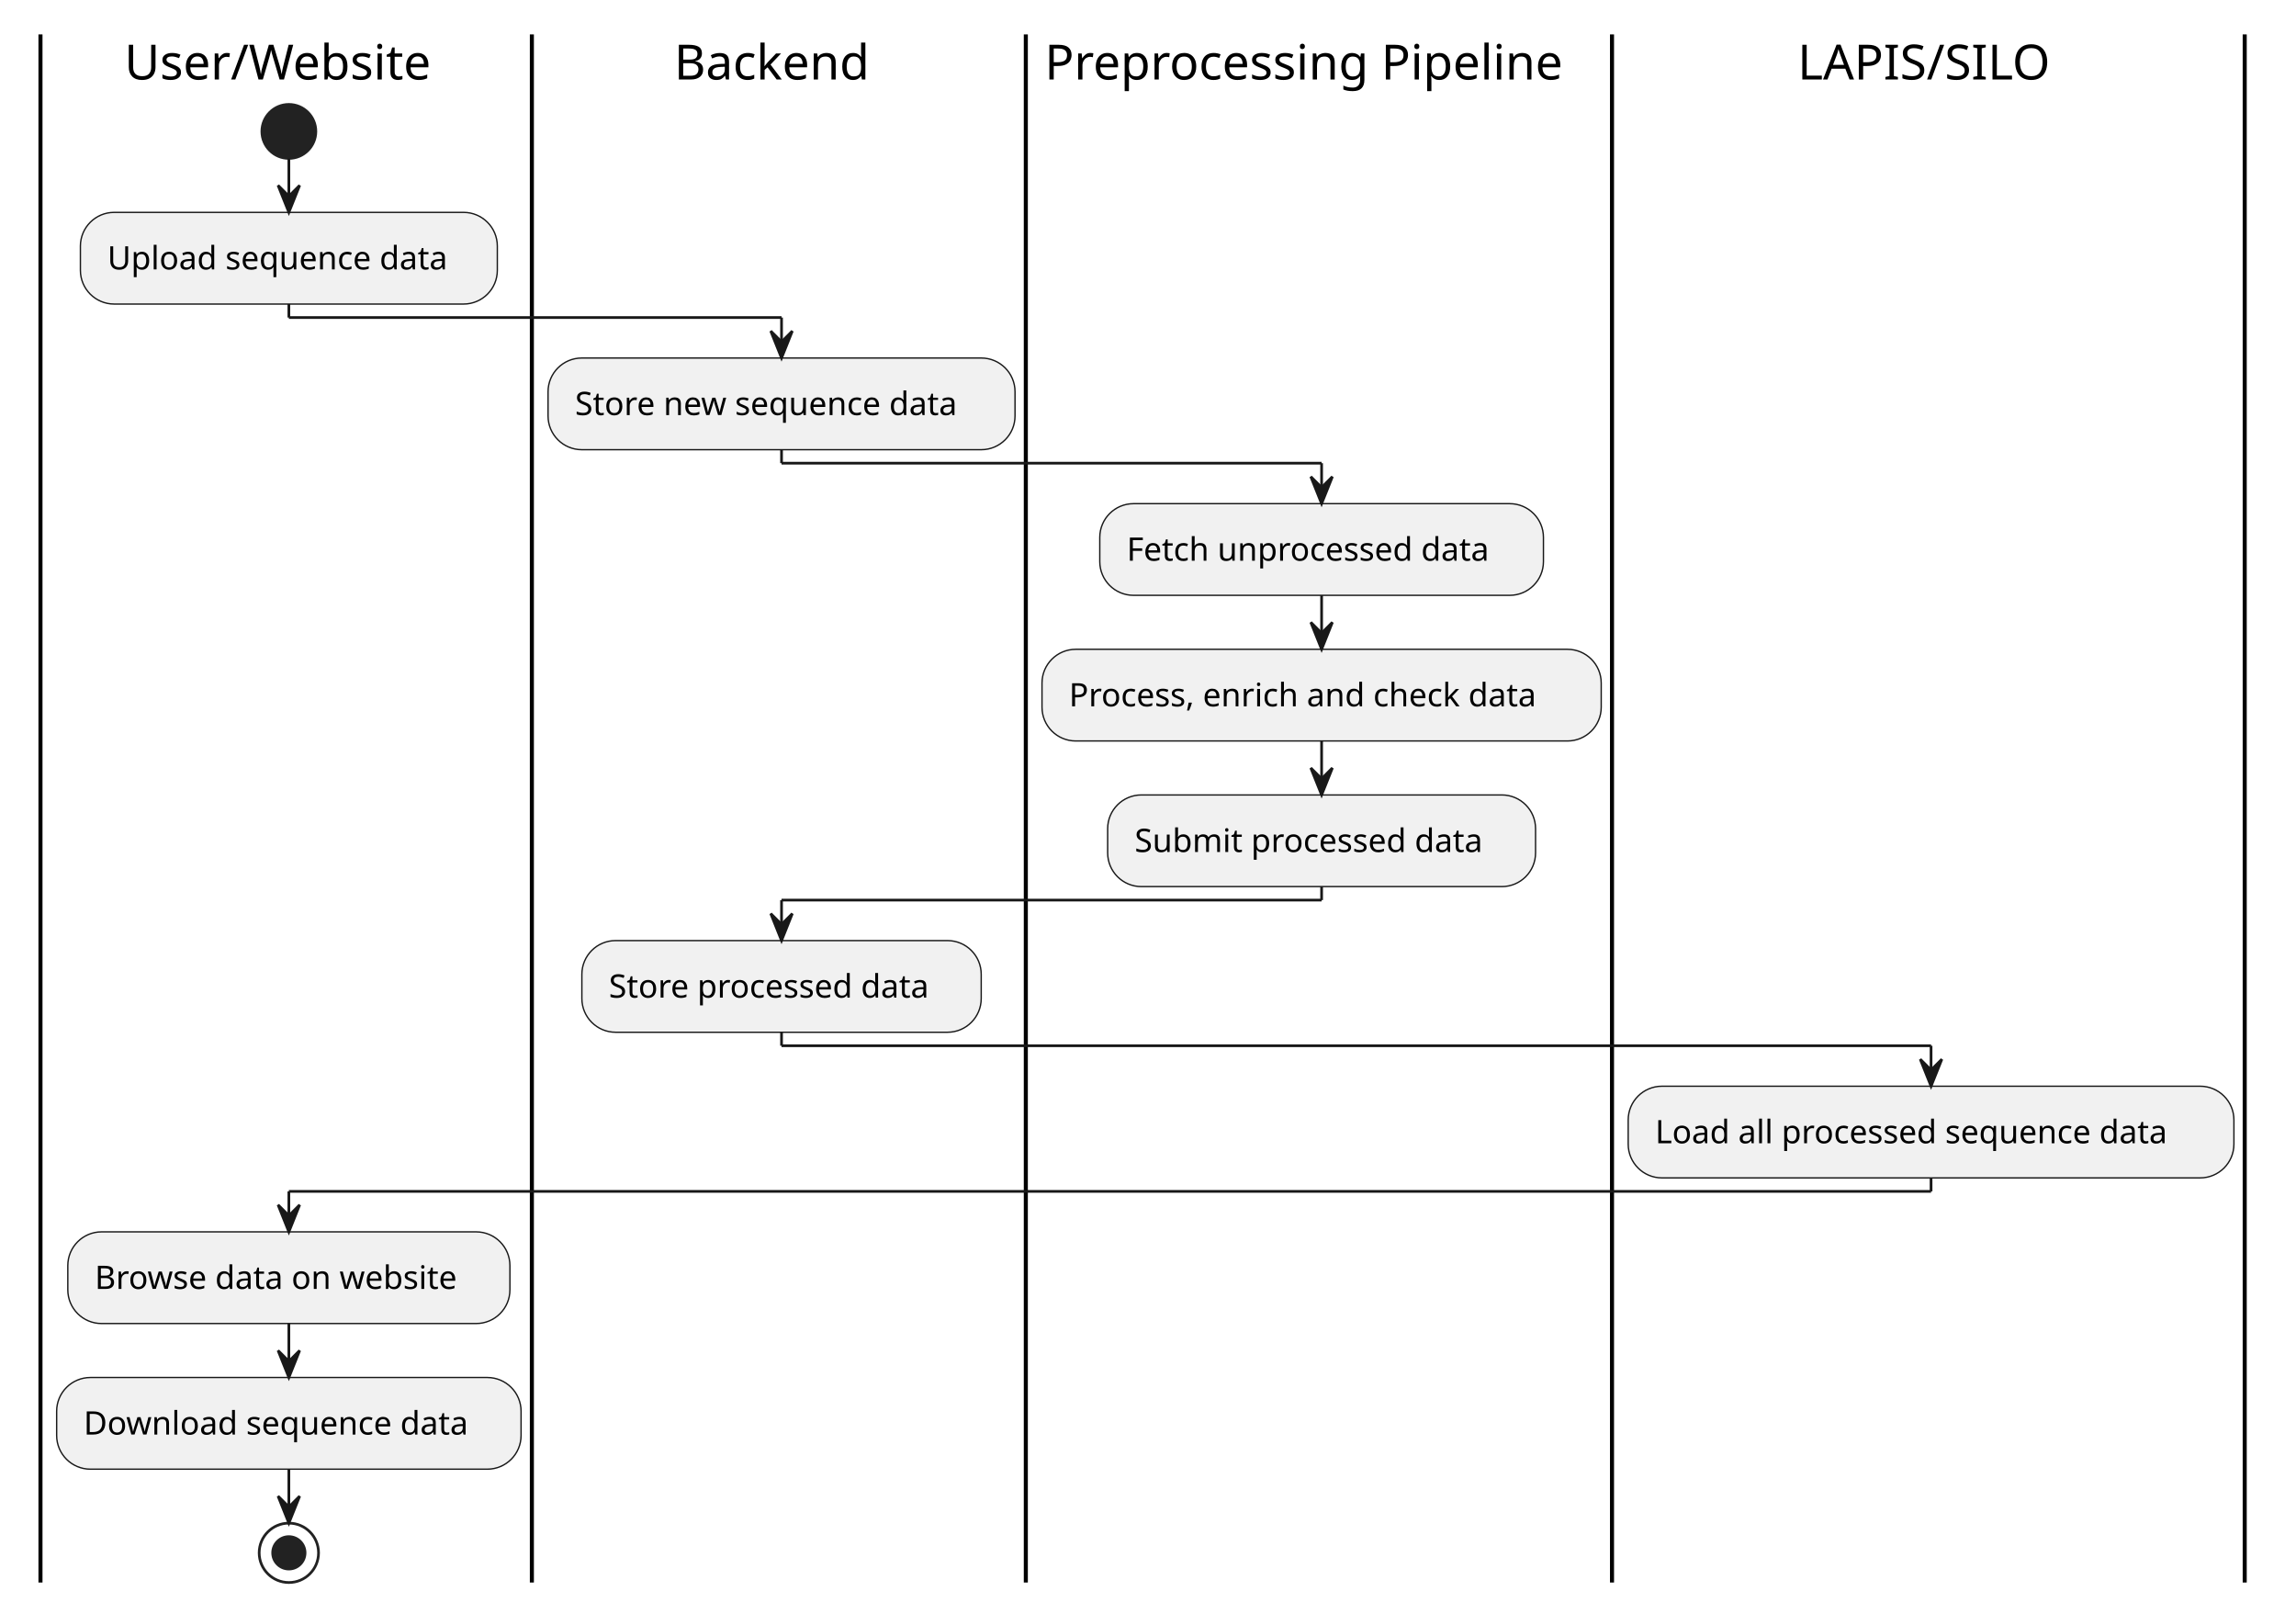
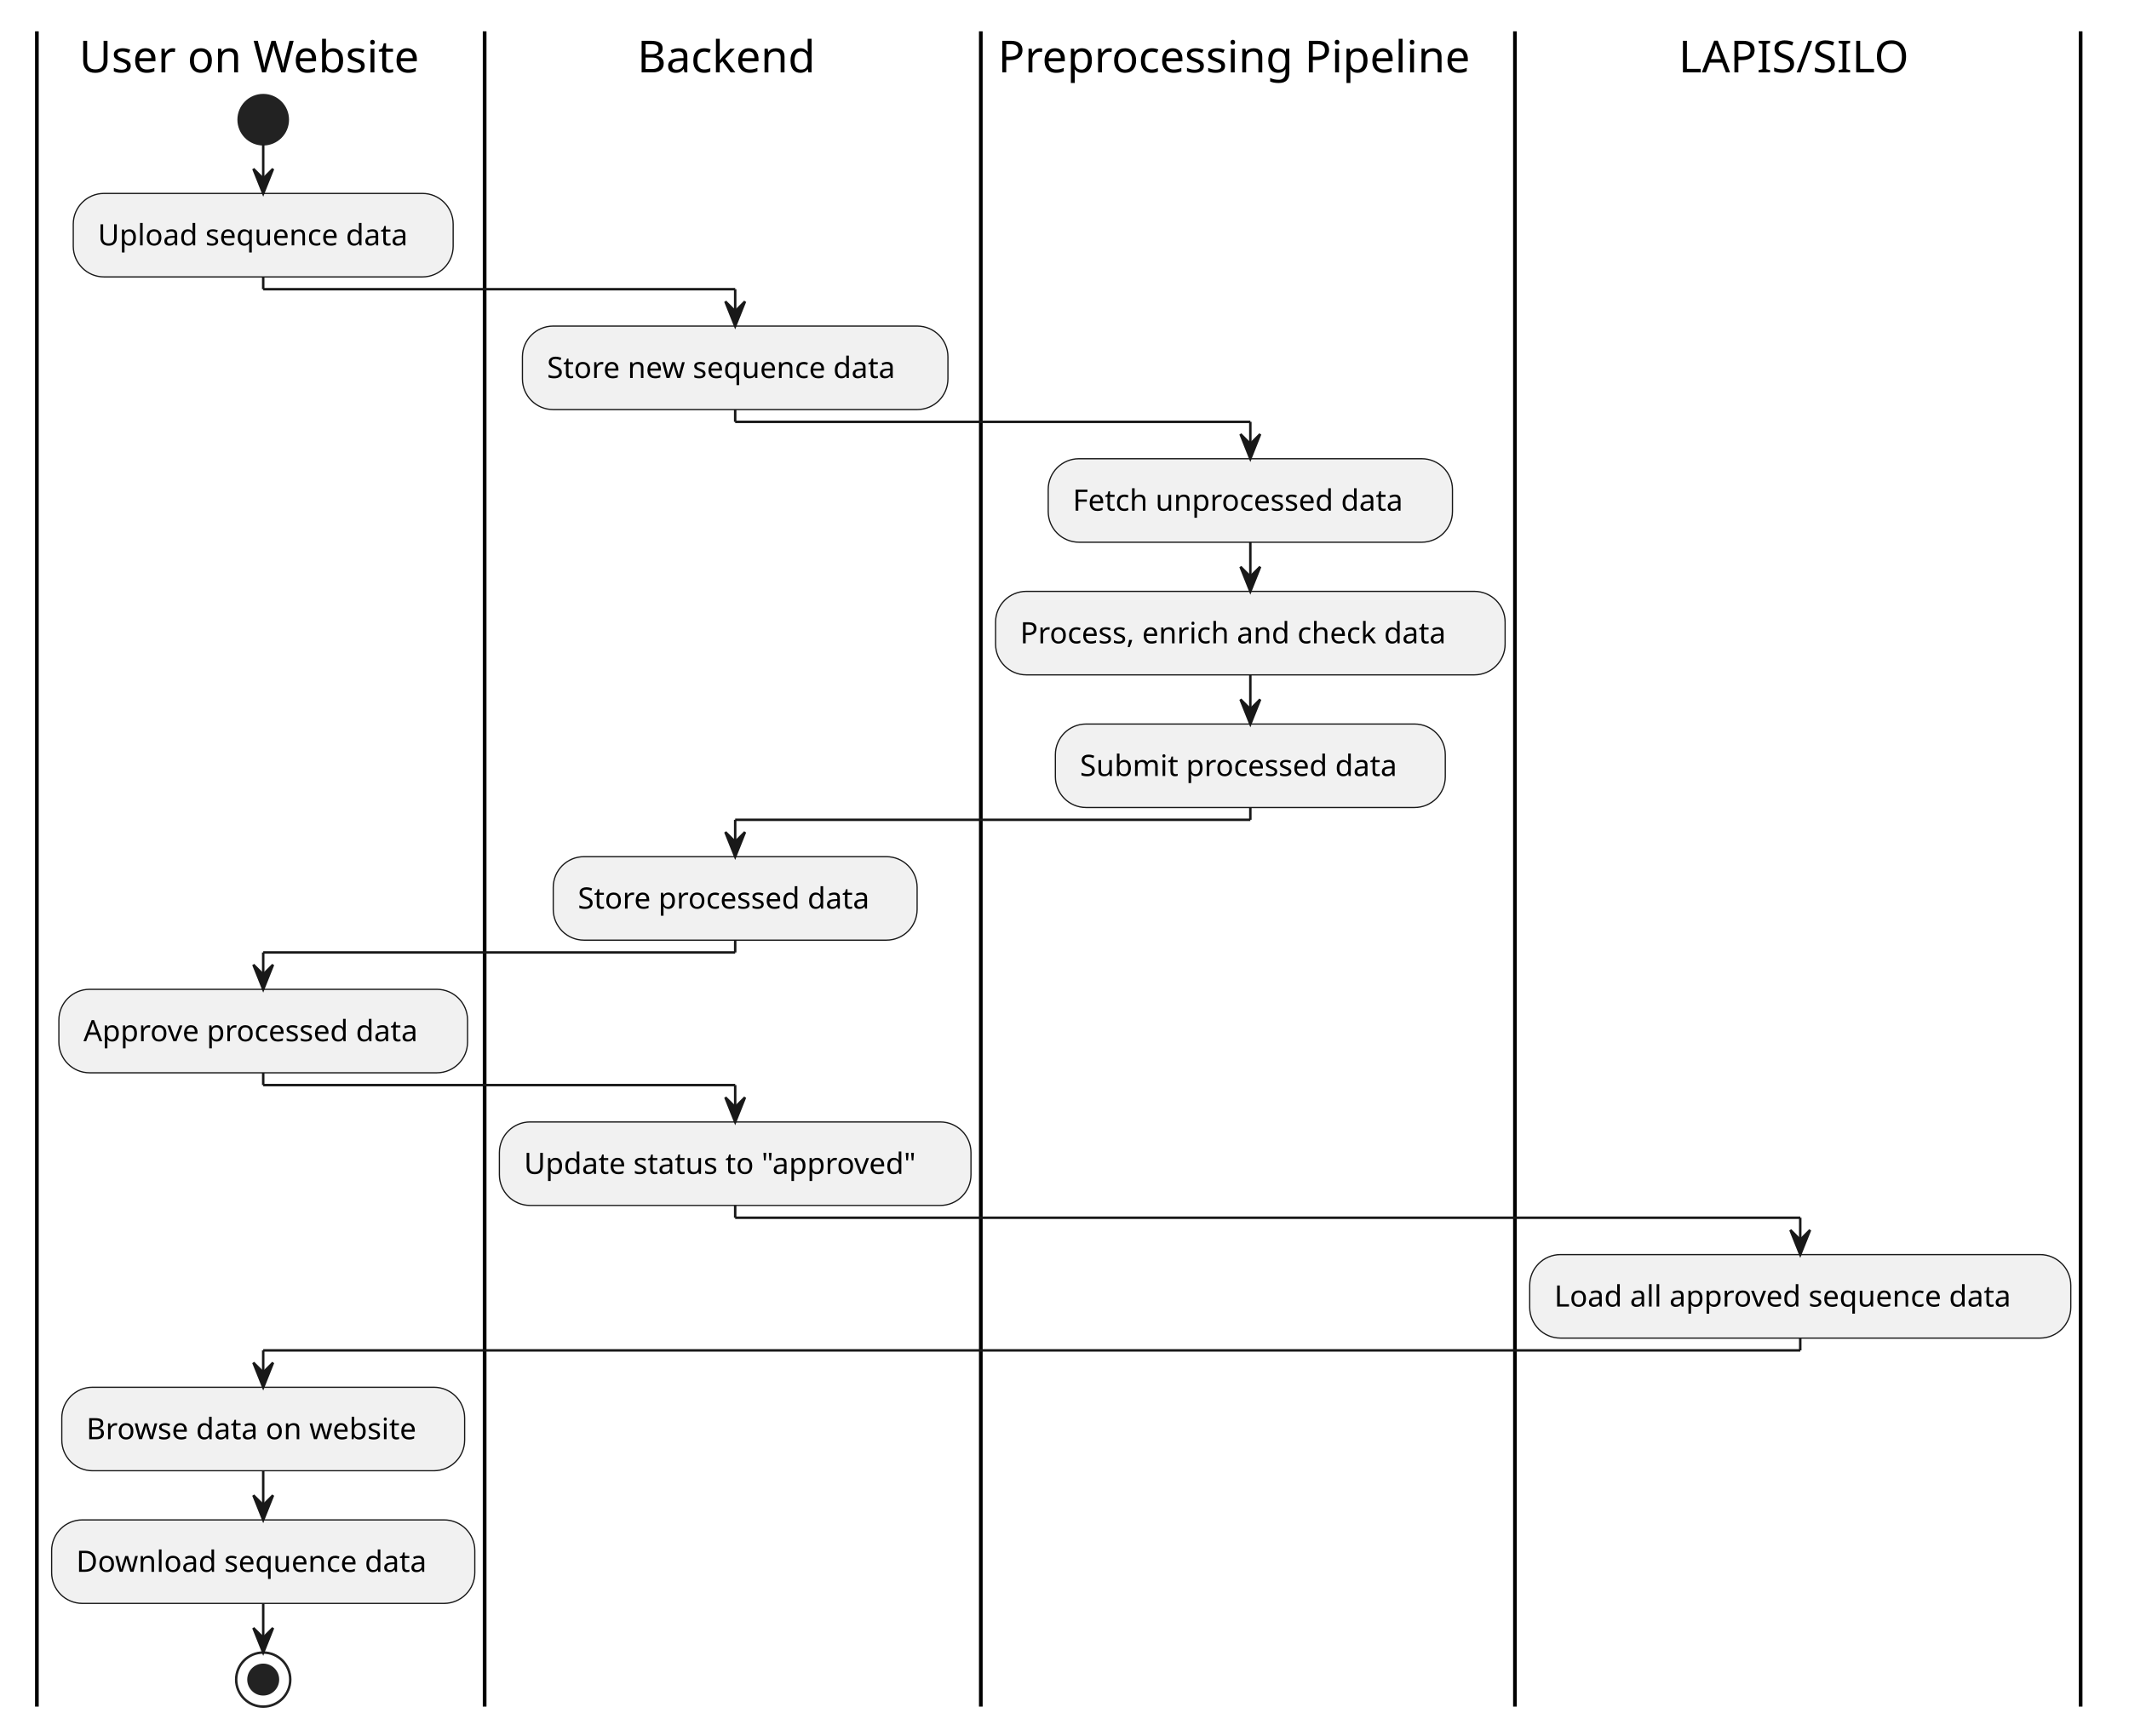
- <svg xmlns="http://www.w3.org/2000/svg" contentStyleType="text/css" height="598px" preserveAspectRatio="none" style="width:851px;height:598px;background:#FFFFFF;" version="1.1" viewBox="0 0 851 598" width="851px" zoomAndPan="magnify">
+ <svg xmlns="http://www.w3.org/2000/svg" contentStyleType="text/css" height="706px" preserveAspectRatio="none" style="width:866px;height:706px;background:#FFFFFF;" version="1.1" viewBox="0 0 866 706" width="866px" zoomAndPan="magnify">
  <defs />
  <g>
-     <rect fill="none" height="20.953" style="stroke:none;stroke-width:1.0;" width="818.851" x="15" y="12.745" />
+     <rect fill="none" height="20.953" style="stroke:none;stroke-width:1.0;" width="833.183" x="15" y="12.745" />
    <ellipse cx="107.066" cy="48.698" fill="#222222" rx="10" ry="10" style="stroke:#222222;stroke-width:1.0;" />
    <rect fill="#F1F1F1" height="33.969" rx="12.5" ry="12.5" style="stroke:#181818;stroke-width:0.5;" width="154.531" x="29.801" y="78.698" />
    <text fill="#000000" font-family="sans-serif" font-size="12" lengthAdjust="spacing" textLength="134.531" x="39.801" y="99.837">Upload sequence data</text>
-     <rect fill="#F1F1F1" height="33.969" rx="12.5" ry="12.5" style="stroke:#181818;stroke-width:0.5;" width="163.865" x="25.134" y="456.479" />
-     <text fill="#000000" font-family="sans-serif" font-size="12" lengthAdjust="spacing" textLength="143.865" x="35.134" y="477.618">Browse data on website</text>
-     <rect fill="#F1F1F1" height="33.969" rx="12.5" ry="12.5" style="stroke:#181818;stroke-width:0.5;" width="172.133" x="21" y="510.448" />
-     <text fill="#000000" font-family="sans-serif" font-size="12" lengthAdjust="spacing" textLength="152.133" x="31" y="531.587">Download sequence data</text>
-     <ellipse cx="107.066" cy="575.417" fill="none" rx="11" ry="11" style="stroke:#222222;stroke-width:1.0;" />
-     <ellipse cx="107.066" cy="575.417" fill="#222222" rx="6" ry="6" style="stroke:#222222;stroke-width:1.0;" />
-     <line style="stroke:#000000;stroke-width:1.5;" x1="15" x2="15" y1="12.745" y2="586.417" />
-     <rect fill="#F1F1F1" height="33.969" rx="12.5" ry="12.5" style="stroke:#181818;stroke-width:0.5;" width="173.082" x="203.133" y="132.667" />
-     <text fill="#000000" font-family="sans-serif" font-size="12" lengthAdjust="spacing" textLength="153.082" x="213.133" y="153.806">Store new sequence data</text>
-     <rect fill="#F1F1F1" height="33.969" rx="12.5" ry="12.5" style="stroke:#181818;stroke-width:0.5;" width="148.016" x="215.666" y="348.542" />
-     <text fill="#000000" font-family="sans-serif" font-size="12" lengthAdjust="spacing" textLength="128.016" x="225.666" y="369.681">Store processed data</text>
-     <line style="stroke:#000000;stroke-width:1.5;" x1="197.133" x2="197.133" y1="12.745" y2="586.417" />
-     <rect fill="#F1F1F1" height="33.969" rx="12.5" ry="12.5" style="stroke:#181818;stroke-width:0.5;" width="164.44" x="407.628" y="186.636" />
-     <text fill="#000000" font-family="sans-serif" font-size="12" lengthAdjust="spacing" textLength="144.44" x="417.628" y="207.774">Fetch unprocessed data</text>
-     <rect fill="#F1F1F1" height="33.969" rx="12.5" ry="12.5" style="stroke:#181818;stroke-width:0.5;" width="207.266" x="386.215" y="240.605" />
-     <text fill="#000000" font-family="sans-serif" font-size="12" lengthAdjust="spacing" textLength="187.266" x="396.215" y="261.743">Process, enrich and check data</text>
-     <rect fill="#F1F1F1" height="33.969" rx="12.5" ry="12.5" style="stroke:#181818;stroke-width:0.5;" width="158.603" x="410.546" y="294.573" />
-     <text fill="#000000" font-family="sans-serif" font-size="12" lengthAdjust="spacing" textLength="138.603" x="420.546" y="315.712">Submit processed data</text>
-     <line style="stroke:#000000;stroke-width:1.5;" x1="380.215" x2="380.215" y1="12.745" y2="586.417" />
-     <rect fill="#F1F1F1" height="33.969" rx="12.5" ry="12.5" style="stroke:#181818;stroke-width:0.5;" width="224.51" x="603.481" y="402.511" />
-     <text fill="#000000" font-family="sans-serif" font-size="12" lengthAdjust="spacing" textLength="204.51" x="613.481" y="423.649">Load all processed sequence data</text>
-     <line style="stroke:#000000;stroke-width:1.5;" x1="597.481" x2="597.481" y1="12.745" y2="586.417" />
-     <line style="stroke:#000000;stroke-width:1.5;" x1="831.99" x2="831.99" y1="12.745" y2="586.417" />
+     <rect fill="#F1F1F1" height="33.969" rx="12.5" ry="12.5" style="stroke:#181818;stroke-width:0.5;" width="166.238" x="23.947" y="402.511" />
+     <text fill="#000000" font-family="sans-serif" font-size="12" lengthAdjust="spacing" textLength="146.238" x="33.947" y="423.649">Approve processed data</text>
+     <rect fill="#F1F1F1" height="33.969" rx="12.5" ry="12.5" style="stroke:#181818;stroke-width:0.5;" width="163.865" x="25.134" y="564.417" />
+     <text fill="#000000" font-family="sans-serif" font-size="12" lengthAdjust="spacing" textLength="143.865" x="35.134" y="585.556">Browse data on website</text>
+     <rect fill="#F1F1F1" height="33.969" rx="12.5" ry="12.5" style="stroke:#181818;stroke-width:0.5;" width="172.133" x="21" y="618.386" />
+     <text fill="#000000" font-family="sans-serif" font-size="12" lengthAdjust="spacing" textLength="152.133" x="31" y="639.524">Download sequence data</text>
+     <ellipse cx="107.066" cy="683.355" fill="none" rx="11" ry="11" style="stroke:#222222;stroke-width:1.0;" />
+     <ellipse cx="107.066" cy="683.355" fill="#222222" rx="6" ry="6" style="stroke:#222222;stroke-width:1.0;" />
+     <line style="stroke:#000000;stroke-width:1.5;" x1="15" x2="15" y1="12.745" y2="694.355" />
+     <rect fill="#F1F1F1" height="33.969" rx="12.5" ry="12.5" style="stroke:#181818;stroke-width:0.5;" width="173.082" x="212.505" y="132.667" />
+     <text fill="#000000" font-family="sans-serif" font-size="12" lengthAdjust="spacing" textLength="153.082" x="222.505" y="153.806">Store new sequence data</text>
+     <rect fill="#F1F1F1" height="33.969" rx="12.5" ry="12.5" style="stroke:#181818;stroke-width:0.5;" width="148.016" x="225.038" y="348.542" />
+     <text fill="#000000" font-family="sans-serif" font-size="12" lengthAdjust="spacing" textLength="128.016" x="235.038" y="369.681">Store processed data</text>
+     <rect fill="#F1F1F1" height="33.969" rx="12.5" ry="12.5" style="stroke:#181818;stroke-width:0.5;" width="191.826" x="203.133" y="456.479" />
+     <text fill="#000000" font-family="sans-serif" font-size="12" lengthAdjust="spacing" textLength="171.826" x="213.133" y="477.618">Update status to "approved"</text>
+     <line style="stroke:#000000;stroke-width:1.5;" x1="197.133" x2="197.133" y1="12.745" y2="694.355" />
+     <rect fill="#F1F1F1" height="33.969" rx="12.5" ry="12.5" style="stroke:#181818;stroke-width:0.5;" width="164.44" x="426.372" y="186.636" />
+     <text fill="#000000" font-family="sans-serif" font-size="12" lengthAdjust="spacing" textLength="144.44" x="436.372" y="207.774">Fetch unprocessed data</text>
+     <rect fill="#F1F1F1" height="33.969" rx="12.5" ry="12.5" style="stroke:#181818;stroke-width:0.5;" width="207.266" x="404.959" y="240.605" />
+     <text fill="#000000" font-family="sans-serif" font-size="12" lengthAdjust="spacing" textLength="187.266" x="414.959" y="261.743">Process, enrich and check data</text>
+     <rect fill="#F1F1F1" height="33.969" rx="12.5" ry="12.5" style="stroke:#181818;stroke-width:0.5;" width="158.603" x="429.29" y="294.573" />
+     <text fill="#000000" font-family="sans-serif" font-size="12" lengthAdjust="spacing" textLength="138.603" x="439.29" y="315.712">Submit processed data</text>
+     <line style="stroke:#000000;stroke-width:1.5;" x1="398.959" x2="398.959" y1="12.745" y2="694.355" />
+     <rect fill="#F1F1F1" height="33.969" rx="12.5" ry="12.5" style="stroke:#181818;stroke-width:0.5;" width="220.098" x="622.225" y="510.448" />
+     <text fill="#000000" font-family="sans-serif" font-size="12" lengthAdjust="spacing" textLength="200.098" x="632.225" y="531.587">Load all approved sequence data</text>
+     <line style="stroke:#000000;stroke-width:1.5;" x1="616.225" x2="616.225" y1="12.745" y2="694.355" />
+     <line style="stroke:#000000;stroke-width:1.5;" x1="846.322" x2="846.322" y1="12.745" y2="694.355" />
    <line style="stroke:#181818;stroke-width:1.0;" x1="107.066" x2="107.066" y1="58.698" y2="78.698" />
    <polygon fill="#181818" points="103.066,68.698,107.066,78.698,111.066,68.698,107.066,72.698" style="stroke:#181818;stroke-width:1.0;" />
-     <line style="stroke:#181818;stroke-width:1.0;" x1="107.066" x2="107.066" y1="490.448" y2="510.448" />
-     <polygon fill="#181818" points="103.066,500.448,107.066,510.448,111.066,500.448,107.066,504.448" style="stroke:#181818;stroke-width:1.0;" />
-     <line style="stroke:#181818;stroke-width:1.0;" x1="107.066" x2="107.066" y1="544.417" y2="564.417" />
+     <line style="stroke:#181818;stroke-width:1.0;" x1="107.066" x2="107.066" y1="598.386" y2="618.386" />
+     <polygon fill="#181818" points="103.066,608.386,107.066,618.386,111.066,608.386,107.066,612.386" style="stroke:#181818;stroke-width:1.0;" />
+     <line style="stroke:#181818;stroke-width:1.0;" x1="107.066" x2="107.066" y1="652.355" y2="672.355" />
+     <polygon fill="#181818" points="103.066,662.355,107.066,672.355,111.066,662.355,107.066,666.355" style="stroke:#181818;stroke-width:1.0;" />
+     <line style="stroke:#181818;stroke-width:1.0;" x1="508.592" x2="508.592" y1="220.605" y2="240.605" />
+     <polygon fill="#181818" points="504.592,230.605,508.592,240.605,512.592,230.605,508.592,234.605" style="stroke:#181818;stroke-width:1.0;" />
+     <line style="stroke:#181818;stroke-width:1.0;" x1="508.592" x2="508.592" y1="274.573" y2="294.573" />
+     <polygon fill="#181818" points="504.592,284.573,508.592,294.573,512.592,284.573,508.592,288.573" style="stroke:#181818;stroke-width:1.0;" />
+     <line style="stroke:#181818;stroke-width:1.0;" x1="107.066" x2="107.066" y1="112.667" y2="117.667" />
+     <line style="stroke:#181818;stroke-width:1.0;" x1="107.066" x2="299.046" y1="117.667" y2="117.667" />
+     <line style="stroke:#181818;stroke-width:1.0;" x1="299.046" x2="299.046" y1="117.667" y2="132.667" />
+     <polygon fill="#181818" points="295.046,122.667,299.046,132.667,303.046,122.667,299.046,126.667" style="stroke:#181818;stroke-width:1.0;" />
+     <line style="stroke:#181818;stroke-width:1.0;" x1="299.046" x2="299.046" y1="166.636" y2="171.636" />
+     <line style="stroke:#181818;stroke-width:1.0;" x1="299.046" x2="508.592" y1="171.636" y2="171.636" />
+     <line style="stroke:#181818;stroke-width:1.0;" x1="508.592" x2="508.592" y1="171.636" y2="186.636" />
+     <polygon fill="#181818" points="504.592,176.636,508.592,186.636,512.592,176.636,508.592,180.636" style="stroke:#181818;stroke-width:1.0;" />
+     <line style="stroke:#181818;stroke-width:1.0;" x1="508.592" x2="508.592" y1="328.542" y2="333.542" />
+     <line style="stroke:#181818;stroke-width:1.0;" x1="508.592" x2="299.046" y1="333.542" y2="333.542" />
+     <line style="stroke:#181818;stroke-width:1.0;" x1="299.046" x2="299.046" y1="333.542" y2="348.542" />
+     <polygon fill="#181818" points="295.046,338.542,299.046,348.542,303.046,338.542,299.046,342.542" style="stroke:#181818;stroke-width:1.0;" />
+     <line style="stroke:#181818;stroke-width:1.0;" x1="299.046" x2="299.046" y1="382.511" y2="387.511" />
+     <line style="stroke:#181818;stroke-width:1.0;" x1="299.046" x2="107.066" y1="387.511" y2="387.511" />
+     <line style="stroke:#181818;stroke-width:1.0;" x1="107.066" x2="107.066" y1="387.511" y2="402.511" />
+     <polygon fill="#181818" points="103.066,392.511,107.066,402.511,111.066,392.511,107.066,396.511" style="stroke:#181818;stroke-width:1.0;" />
+     <line style="stroke:#181818;stroke-width:1.0;" x1="107.066" x2="107.066" y1="436.479" y2="441.479" />
+     <line style="stroke:#181818;stroke-width:1.0;" x1="107.066" x2="299.046" y1="441.479" y2="441.479" />
+     <line style="stroke:#181818;stroke-width:1.0;" x1="299.046" x2="299.046" y1="441.479" y2="456.479" />
+     <polygon fill="#181818" points="295.046,446.479,299.046,456.479,303.046,446.479,299.046,450.479" style="stroke:#181818;stroke-width:1.0;" />
+     <line style="stroke:#181818;stroke-width:1.0;" x1="299.046" x2="299.046" y1="490.448" y2="495.448" />
+     <line style="stroke:#181818;stroke-width:1.0;" x1="299.046" x2="732.273" y1="495.448" y2="495.448" />
+     <line style="stroke:#181818;stroke-width:1.0;" x1="732.273" x2="732.273" y1="495.448" y2="510.448" />
+     <polygon fill="#181818" points="728.273,500.448,732.273,510.448,736.273,500.448,732.273,504.448" style="stroke:#181818;stroke-width:1.0;" />
+     <line style="stroke:#181818;stroke-width:1.0;" x1="732.273" x2="732.273" y1="544.417" y2="549.417" />
+     <line style="stroke:#181818;stroke-width:1.0;" x1="732.273" x2="107.066" y1="549.417" y2="549.417" />
+     <line style="stroke:#181818;stroke-width:1.0;" x1="107.066" x2="107.066" y1="549.417" y2="564.417" />
    <polygon fill="#181818" points="103.066,554.417,107.066,564.417,111.066,554.417,107.066,558.417" style="stroke:#181818;stroke-width:1.0;" />
-     <line style="stroke:#181818;stroke-width:1.0;" x1="489.848" x2="489.848" y1="220.605" y2="240.605" />
-     <polygon fill="#181818" points="485.848,230.605,489.848,240.605,493.848,230.605,489.848,234.605" style="stroke:#181818;stroke-width:1.0;" />
-     <line style="stroke:#181818;stroke-width:1.0;" x1="489.848" x2="489.848" y1="274.573" y2="294.573" />
-     <polygon fill="#181818" points="485.848,284.573,489.848,294.573,493.848,284.573,489.848,288.573" style="stroke:#181818;stroke-width:1.0;" />
-     <line style="stroke:#181818;stroke-width:1.0;" x1="107.066" x2="107.066" y1="112.667" y2="117.667" />
-     <line style="stroke:#181818;stroke-width:1.0;" x1="107.066" x2="289.674" y1="117.667" y2="117.667" />
-     <line style="stroke:#181818;stroke-width:1.0;" x1="289.674" x2="289.674" y1="117.667" y2="132.667" />
-     <polygon fill="#181818" points="285.674,122.667,289.674,132.667,293.674,122.667,289.674,126.667" style="stroke:#181818;stroke-width:1.0;" />
-     <line style="stroke:#181818;stroke-width:1.0;" x1="289.674" x2="289.674" y1="166.636" y2="171.636" />
-     <line style="stroke:#181818;stroke-width:1.0;" x1="289.674" x2="489.848" y1="171.636" y2="171.636" />
-     <line style="stroke:#181818;stroke-width:1.0;" x1="489.848" x2="489.848" y1="171.636" y2="186.636" />
-     <polygon fill="#181818" points="485.848,176.636,489.848,186.636,493.848,176.636,489.848,180.636" style="stroke:#181818;stroke-width:1.0;" />
-     <line style="stroke:#181818;stroke-width:1.0;" x1="489.848" x2="489.848" y1="328.542" y2="333.542" />
-     <line style="stroke:#181818;stroke-width:1.0;" x1="489.848" x2="289.674" y1="333.542" y2="333.542" />
-     <line style="stroke:#181818;stroke-width:1.0;" x1="289.674" x2="289.674" y1="333.542" y2="348.542" />
-     <polygon fill="#181818" points="285.674,338.542,289.674,348.542,293.674,338.542,289.674,342.542" style="stroke:#181818;stroke-width:1.0;" />
-     <line style="stroke:#181818;stroke-width:1.0;" x1="289.674" x2="289.674" y1="382.511" y2="387.511" />
-     <line style="stroke:#181818;stroke-width:1.0;" x1="289.674" x2="715.735" y1="387.511" y2="387.511" />
-     <line style="stroke:#181818;stroke-width:1.0;" x1="715.735" x2="715.735" y1="387.511" y2="402.511" />
-     <polygon fill="#181818" points="711.735,392.511,715.735,402.511,719.735,392.511,715.735,396.511" style="stroke:#181818;stroke-width:1.0;" />
-     <line style="stroke:#181818;stroke-width:1.0;" x1="715.735" x2="715.735" y1="436.479" y2="441.479" />
-     <line style="stroke:#181818;stroke-width:1.0;" x1="715.735" x2="107.066" y1="441.479" y2="441.479" />
-     <line style="stroke:#181818;stroke-width:1.0;" x1="107.066" x2="107.066" y1="441.479" y2="456.479" />
-     <polygon fill="#181818" points="103.066,446.479,107.066,456.479,111.066,446.479,107.066,450.479" style="stroke:#181818;stroke-width:1.0;" />
-     <text fill="#000000" font-family="sans-serif" font-size="18" lengthAdjust="spacing" textLength="119.9" x="46.116" y="29.453">User/Website</text>
-     <text fill="#000000" font-family="sans-serif" font-size="18" lengthAdjust="spacing" textLength="77.607" x="249.87" y="29.453">Backend</text>
-     <text fill="#000000" font-family="sans-serif" font-size="18" lengthAdjust="spacing" textLength="203.291" x="387.202" y="29.453">Preprocessing Pipeline</text>
-     <text fill="#000000" font-family="sans-serif" font-size="18" lengthAdjust="spacing" textLength="96.926" x="666.273" y="29.453">LAPIS/SILO</text>
+     <text fill="#000000" font-family="sans-serif" font-size="18" lengthAdjust="spacing" textLength="147.7" x="32.216" y="29.453">User on Website</text>
+     <text fill="#000000" font-family="sans-serif" font-size="18" lengthAdjust="spacing" textLength="77.607" x="259.242" y="29.453">Backend</text>
+     <text fill="#000000" font-family="sans-serif" font-size="18" lengthAdjust="spacing" textLength="203.291" x="405.946" y="29.453">Preprocessing Pipeline</text>
+     <text fill="#000000" font-family="sans-serif" font-size="18" lengthAdjust="spacing" textLength="96.926" x="682.811" y="29.453">LAPIS/SILO</text>
  </g>
</svg>
